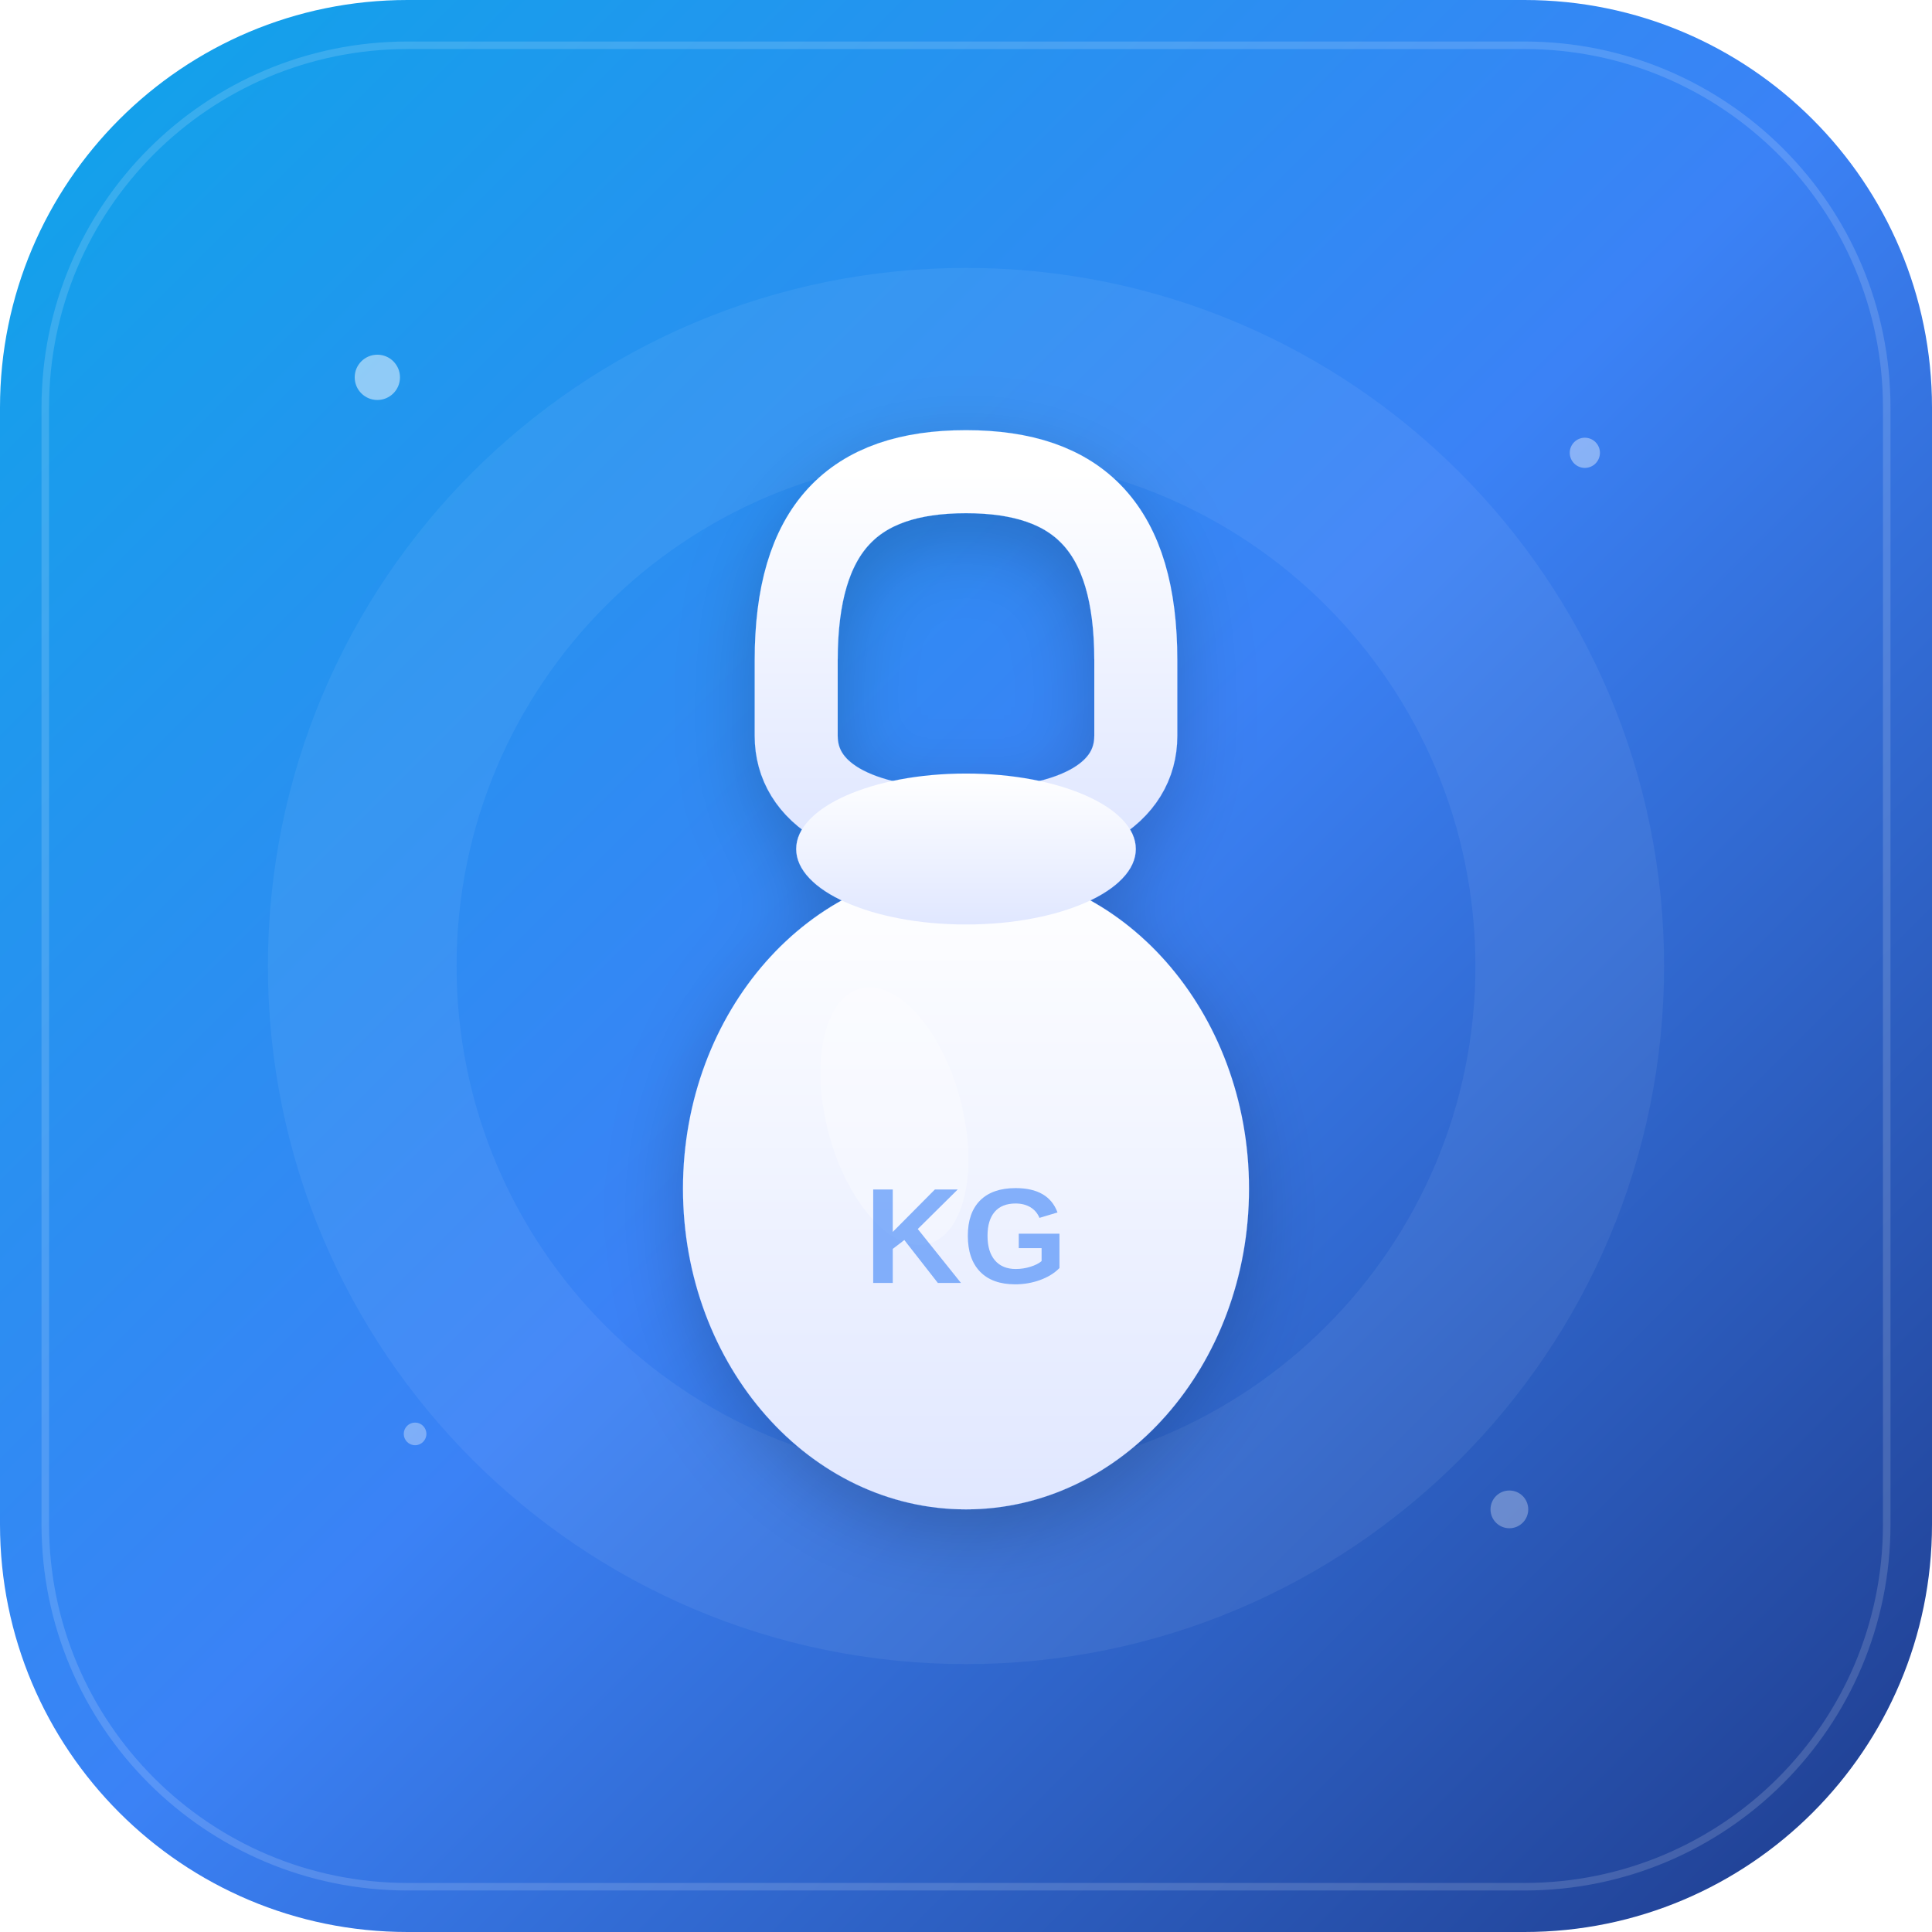
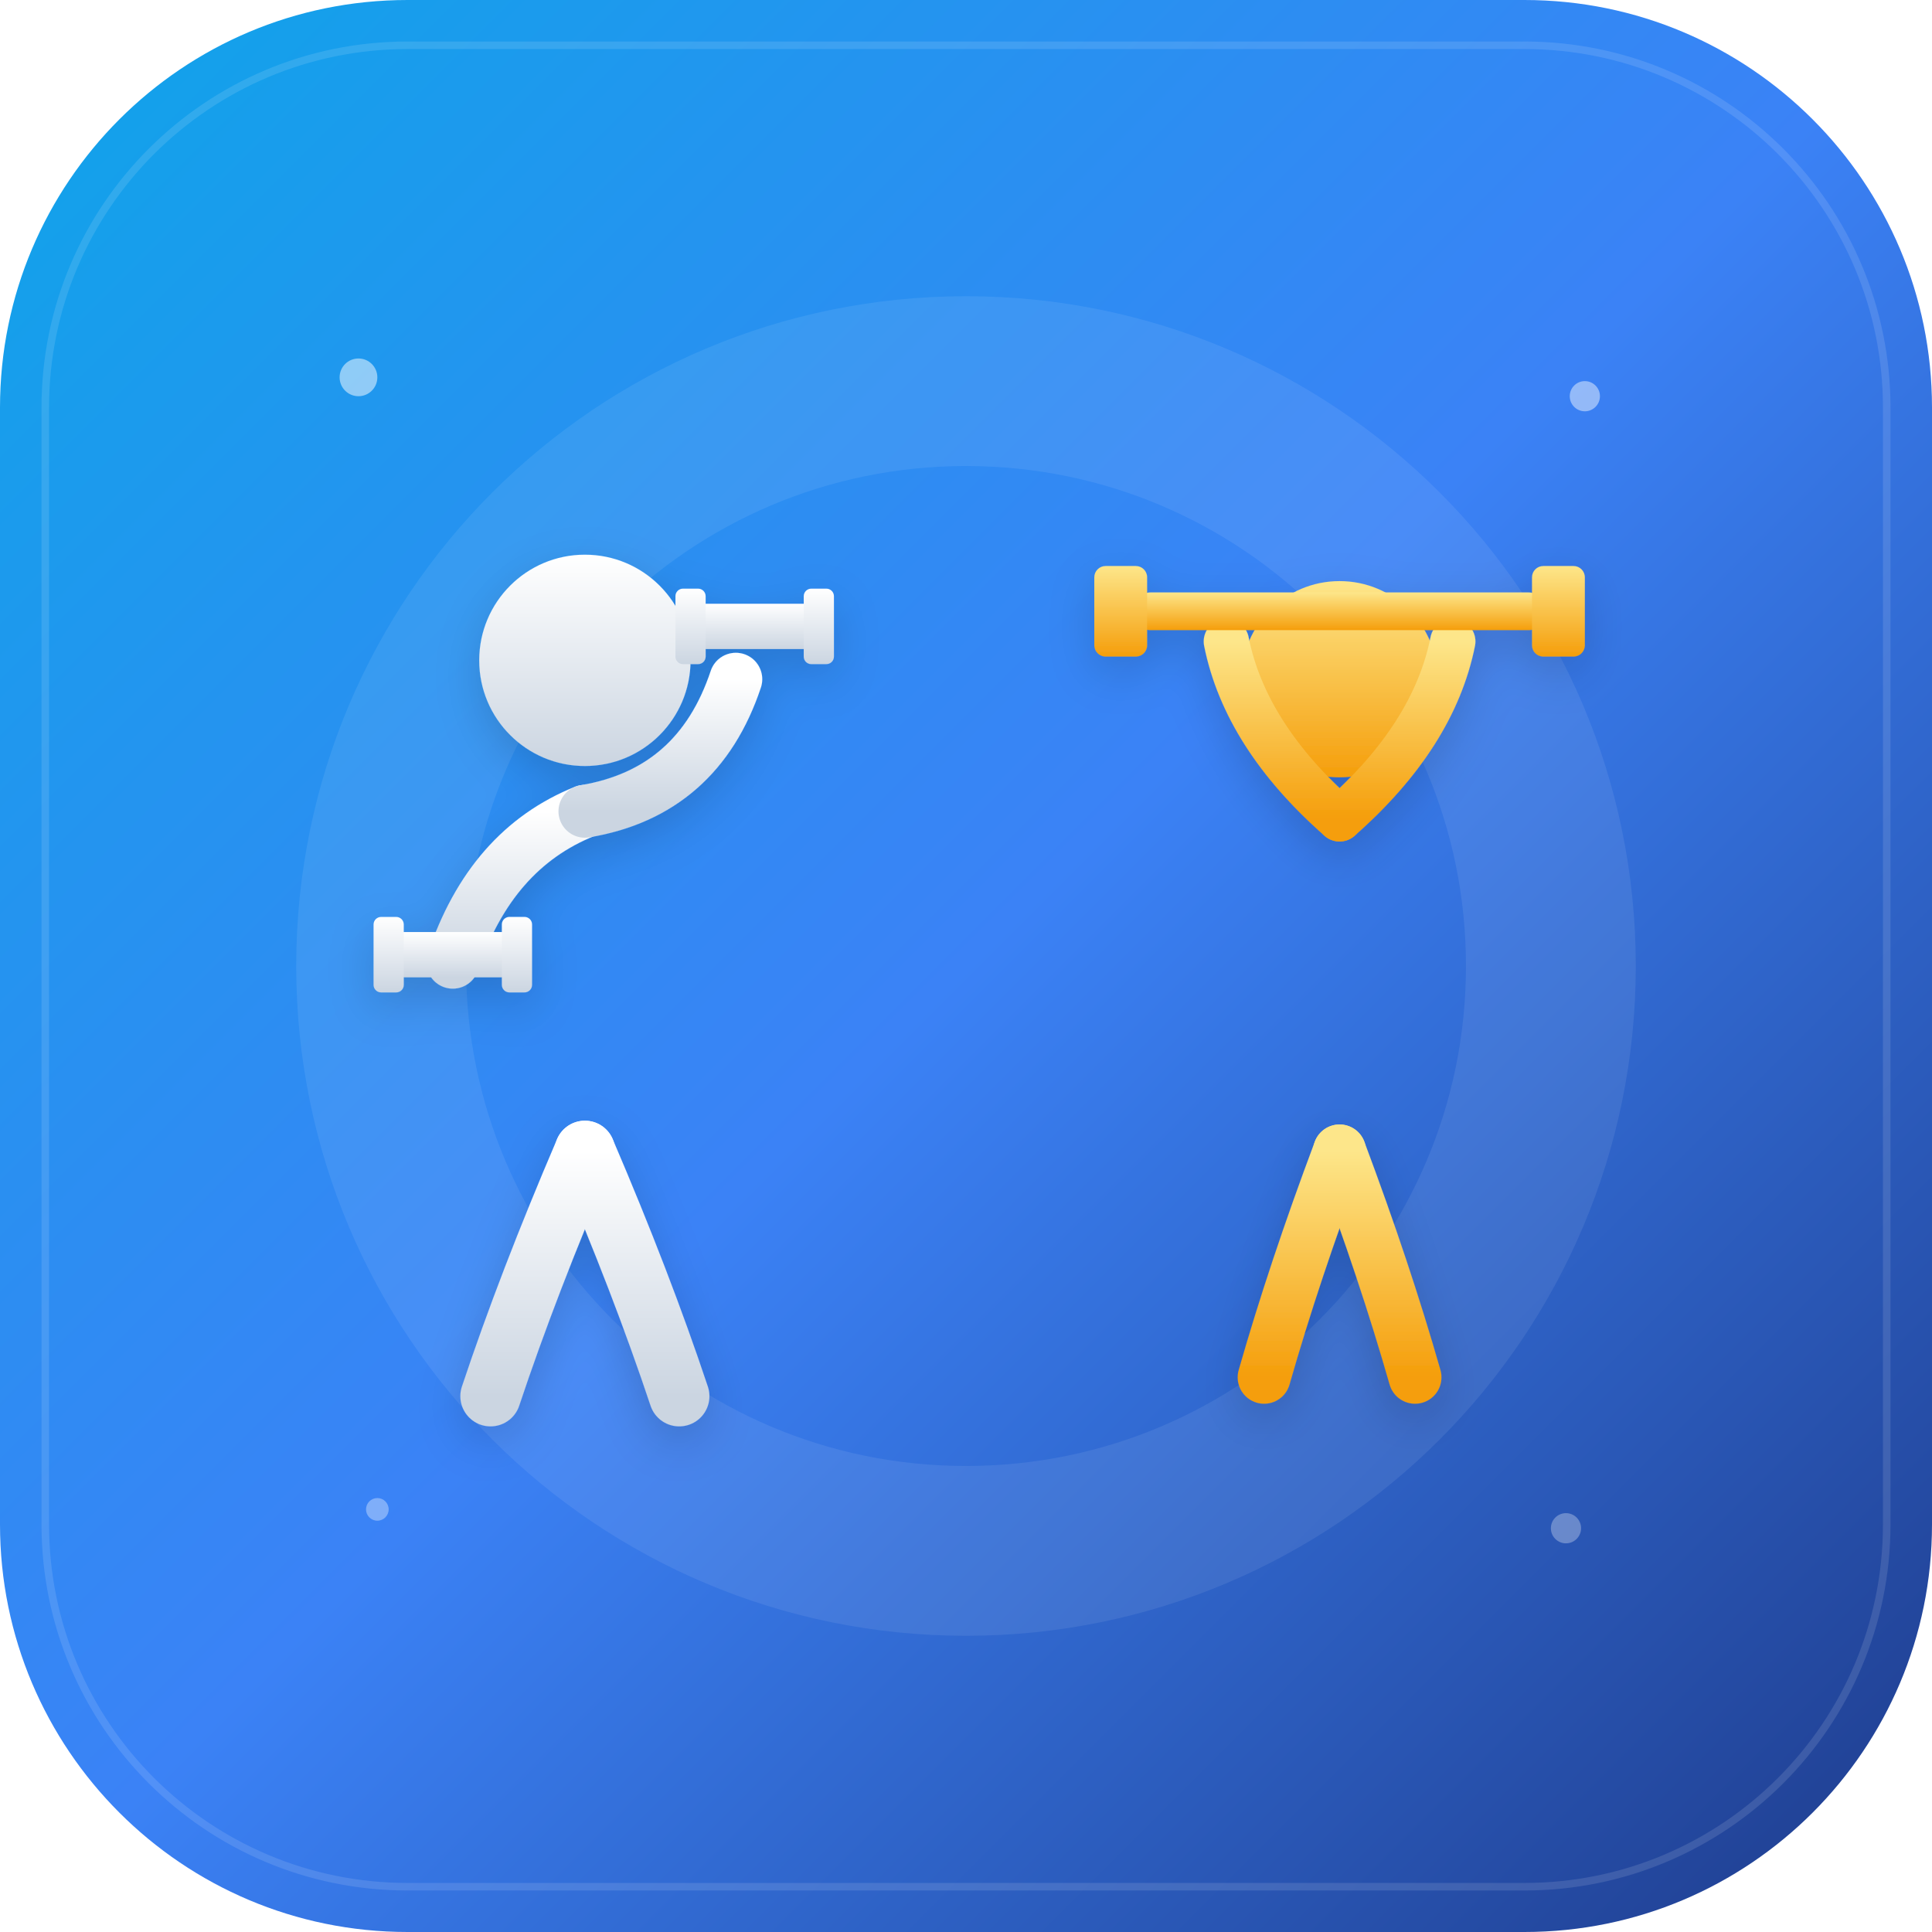
<svg xmlns="http://www.w3.org/2000/svg" viewBox="0 0 512 512">
  <defs>
    <linearGradient id="bgGradient" x1="0%" y1="0%" x2="100%" y2="100%">
      <stop offset="0%" style="stop-color:#0EA5E9" />
      <stop offset="50%" style="stop-color:#3B82F6" />
      <stop offset="100%" style="stop-color:#1E3A8A" />
    </linearGradient>
-     <linearGradient id="iconGradient" x1="0%" y1="0%" x2="0%" y2="100%">
+     <linearGradient id="figure1Gradient" x1="0%" y1="0%" x2="0%" y2="100%">
      <stop offset="0%" style="stop-color:#ffffff" />
-       <stop offset="100%" style="stop-color:#e0e7ff" />
+       <stop offset="100%" style="stop-color:#cbd5e1" />
+     </linearGradient>
+     <linearGradient id="figure2Gradient" x1="0%" y1="0%" x2="0%" y2="100%">
+       <stop offset="0%" style="stop-color:#fde68a" />
+       <stop offset="100%" style="stop-color:#f59e0b" />
    </linearGradient>
    <filter id="shadow" x="-20%" y="-20%" width="140%" height="140%">
-       <feDropShadow dx="0" dy="6" stdDeviation="10" flood-color="#000" flood-opacity="0.2" />
-     </filter>
-     <filter id="innerGlow">
-       <feGaussianBlur stdDeviation="2" result="blur" />
-       <feComposite in="SourceGraphic" in2="blur" operator="over" />
+       <feDropShadow dx="0" dy="4" stdDeviation="6" flood-color="#000" flood-opacity="0.15" />
    </filter>
  </defs>
  <rect width="512" height="512" rx="108" ry="108" fill="url(#bgGradient)" />
-   <rect x="12" y="12" width="488" height="488" rx="96" ry="96" fill="none" stroke="rgba(255,255,255,0.15)" stroke-width="2" />
-   <circle cx="256" cy="256" r="160" fill="none" stroke="rgba(255,255,255,0.06)" stroke-width="50" />
-   <g filter="url(#shadow)" transform="translate(256, 270)">
-     <path d="M-45,-95               C-45,-130 -30,-145 0,-145               C30,-145 45,-130 45,-95              L45,-75              C45,-60 30,-50 0,-50              C-30,-50 -45,-60 -45,-75              Z" fill="none" stroke="url(#iconGradient)" stroke-width="22" stroke-linecap="round" />
-     <ellipse cx="0" cy="45" rx="75" ry="85" fill="url(#iconGradient)" />
-     <ellipse cx="0" cy="-45" rx="45" ry="20" fill="url(#iconGradient)" />
-     <ellipse cx="-25" cy="20" rx="18" ry="35" fill="rgba(255,255,255,0.3)" transform="rotate(-15)" />
-     <text x="0" y="70" text-anchor="middle" font-family="Arial, sans-serif" font-weight="bold" font-size="36" fill="rgba(59,130,246,0.6)">KG</text>
+   <rect x="12" y="12" width="488" height="488" rx="96" ry="96" fill="none" stroke="rgba(255,255,255,0.12)" stroke-width="2" />
+   <circle cx="256" cy="256" r="155" fill="none" stroke="rgba(255,255,255,0.08)" stroke-width="45" />
+   <g filter="url(#shadow)" transform="translate(155, 265)">
+     <circle cx="0" cy="-90" r="28" fill="url(#figure1Gradient)" />
+     <path d="M0,-60 L0,40" stroke="url(#figure1Gradient)" stroke-width="18" stroke-linecap="round" fill="none" />
+     <path d="M0,-50 Q-25,-40 -35,-10" stroke="url(#figure1Gradient)" stroke-width="14" stroke-linecap="round" fill="none" />
+     <rect x="-52" y="-18" width="34" height="12" rx="4" fill="url(#figure1Gradient)" />
+     <rect x="-56" y="-22" width="8" height="20" rx="2" fill="url(#figure1Gradient)" />
+     <rect x="-22" y="-22" width="8" height="20" rx="2" fill="url(#figure1Gradient)" />
+     <path d="M0,-50 Q30,-55 40,-85" stroke="url(#figure1Gradient)" stroke-width="14" stroke-linecap="round" fill="none" />
+     <rect x="28" y="-105" width="34" height="12" rx="4" fill="url(#figure1Gradient)" />
+     <rect x="24" y="-109" width="8" height="20" rx="2" fill="url(#figure1Gradient)" />
+     <rect x="58" y="-109" width="8" height="20" rx="2" fill="url(#figure1Gradient)" />
+     <path d="M0,40 Q-15,75 -25,105" stroke="url(#figure1Gradient)" stroke-width="16" stroke-linecap="round" fill="none" />
+     <path d="M0,40 Q15,75 25,105" stroke="url(#figure1Gradient)" stroke-width="16" stroke-linecap="round" fill="none" />
  </g>
-   <circle cx="100" cy="100" r="6" fill="rgba(255,255,255,0.5)" />
-   <circle cx="420" cy="120" r="4" fill="rgba(255,255,255,0.4)" />
-   <circle cx="400" cy="400" r="5" fill="rgba(255,255,255,0.3)" />
-   <circle cx="110" cy="380" r="3" fill="rgba(255,255,255,0.35)" />
+   <g filter="url(#shadow)" transform="translate(355, 265)">
+     <circle cx="0" cy="-85" r="26" fill="url(#figure2Gradient)" />
+     <path d="M0,-57 L0,40" stroke="url(#figure2Gradient)" stroke-width="16" stroke-linecap="round" fill="none" />
+     <path d="M0,-48 Q-25,-70 -30,-95" stroke="url(#figure2Gradient)" stroke-width="12" stroke-linecap="round" fill="none" />
+     <path d="M0,-48 Q25,-70 30,-95" stroke="url(#figure2Gradient)" stroke-width="12" stroke-linecap="round" fill="none" />
+     <rect x="-55" y="-108" width="110" height="10" rx="5" fill="url(#figure2Gradient)" />
+     <rect x="-65" y="-115" width="14" height="24" rx="3" fill="url(#figure2Gradient)" />
+     <rect x="51" y="-115" width="14" height="24" rx="3" fill="url(#figure2Gradient)" />
+     <path d="M0,40 Q-12,72 -20,100" stroke="url(#figure2Gradient)" stroke-width="14" stroke-linecap="round" fill="none" />
+     <path d="M0,40 Q12,72 20,100" stroke="url(#figure2Gradient)" stroke-width="14" stroke-linecap="round" fill="none" />
+   </g>
+   <circle cx="95" cy="100" r="5" fill="rgba(255,255,255,0.5)" />
+   <circle cx="420" cy="105" r="4" fill="rgba(255,255,255,0.45)" />
+   <circle cx="415" cy="405" r="4" fill="rgba(255,255,255,0.3)" />
+   <circle cx="100" cy="400" r="3" fill="rgba(255,255,255,0.35)" />
</svg>
